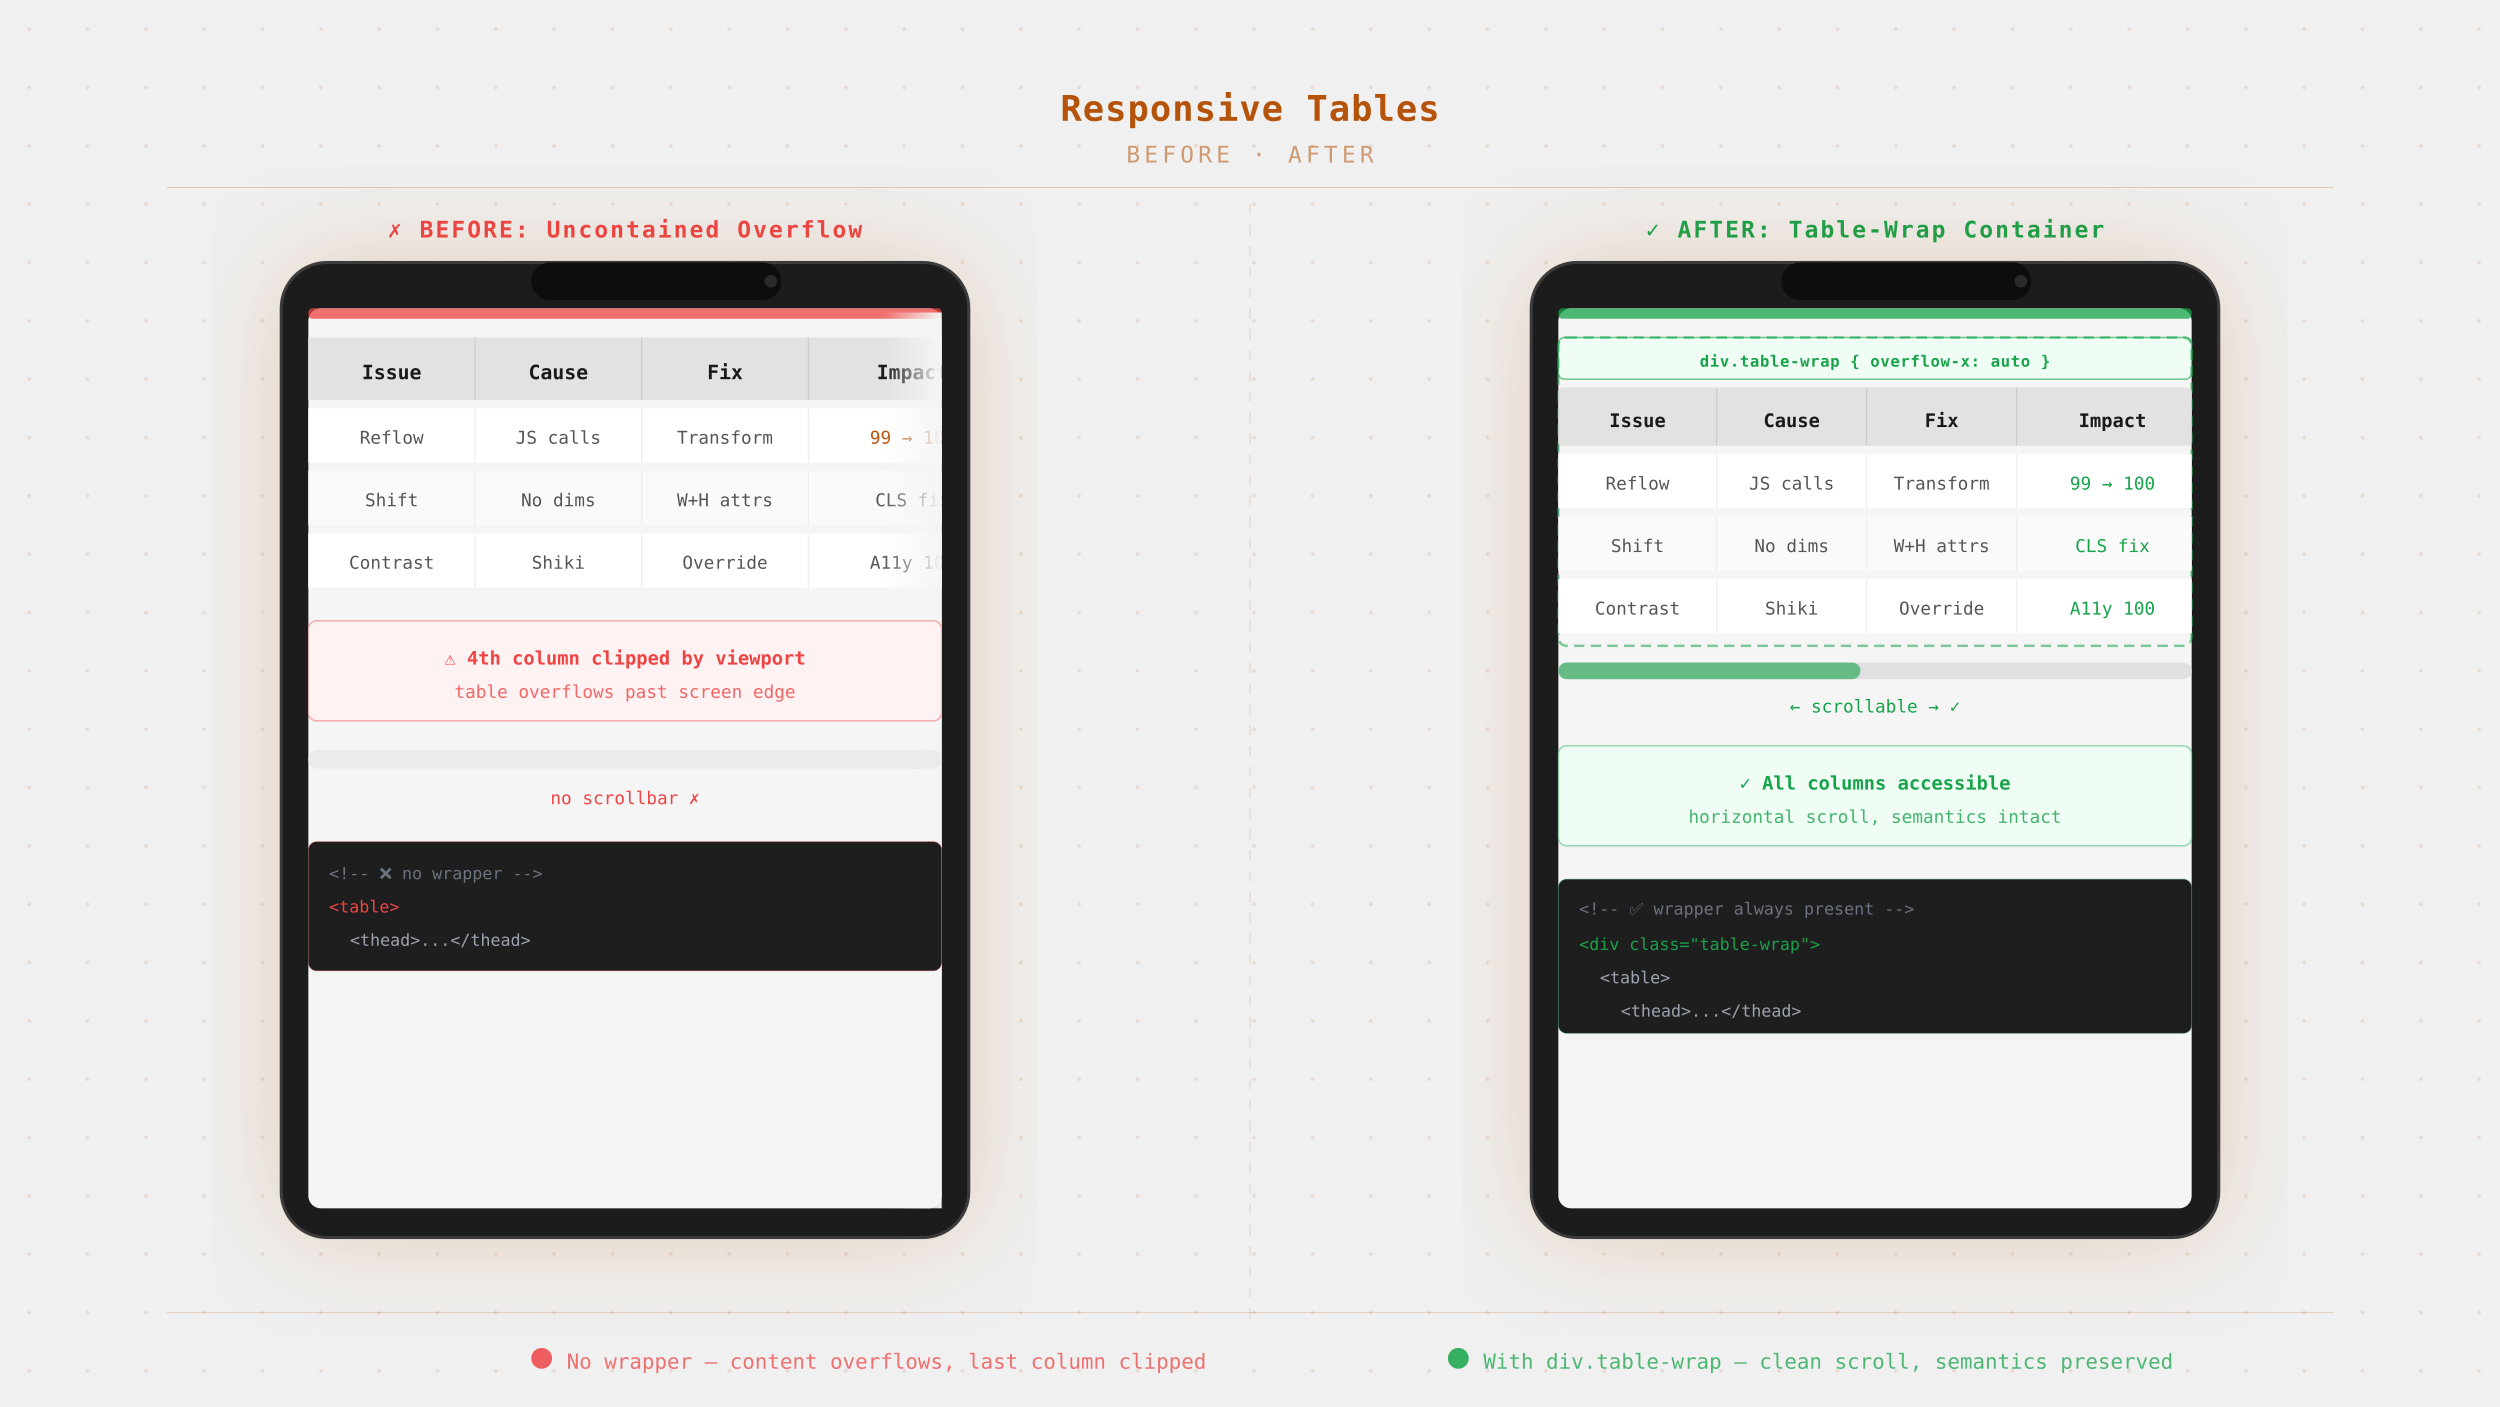
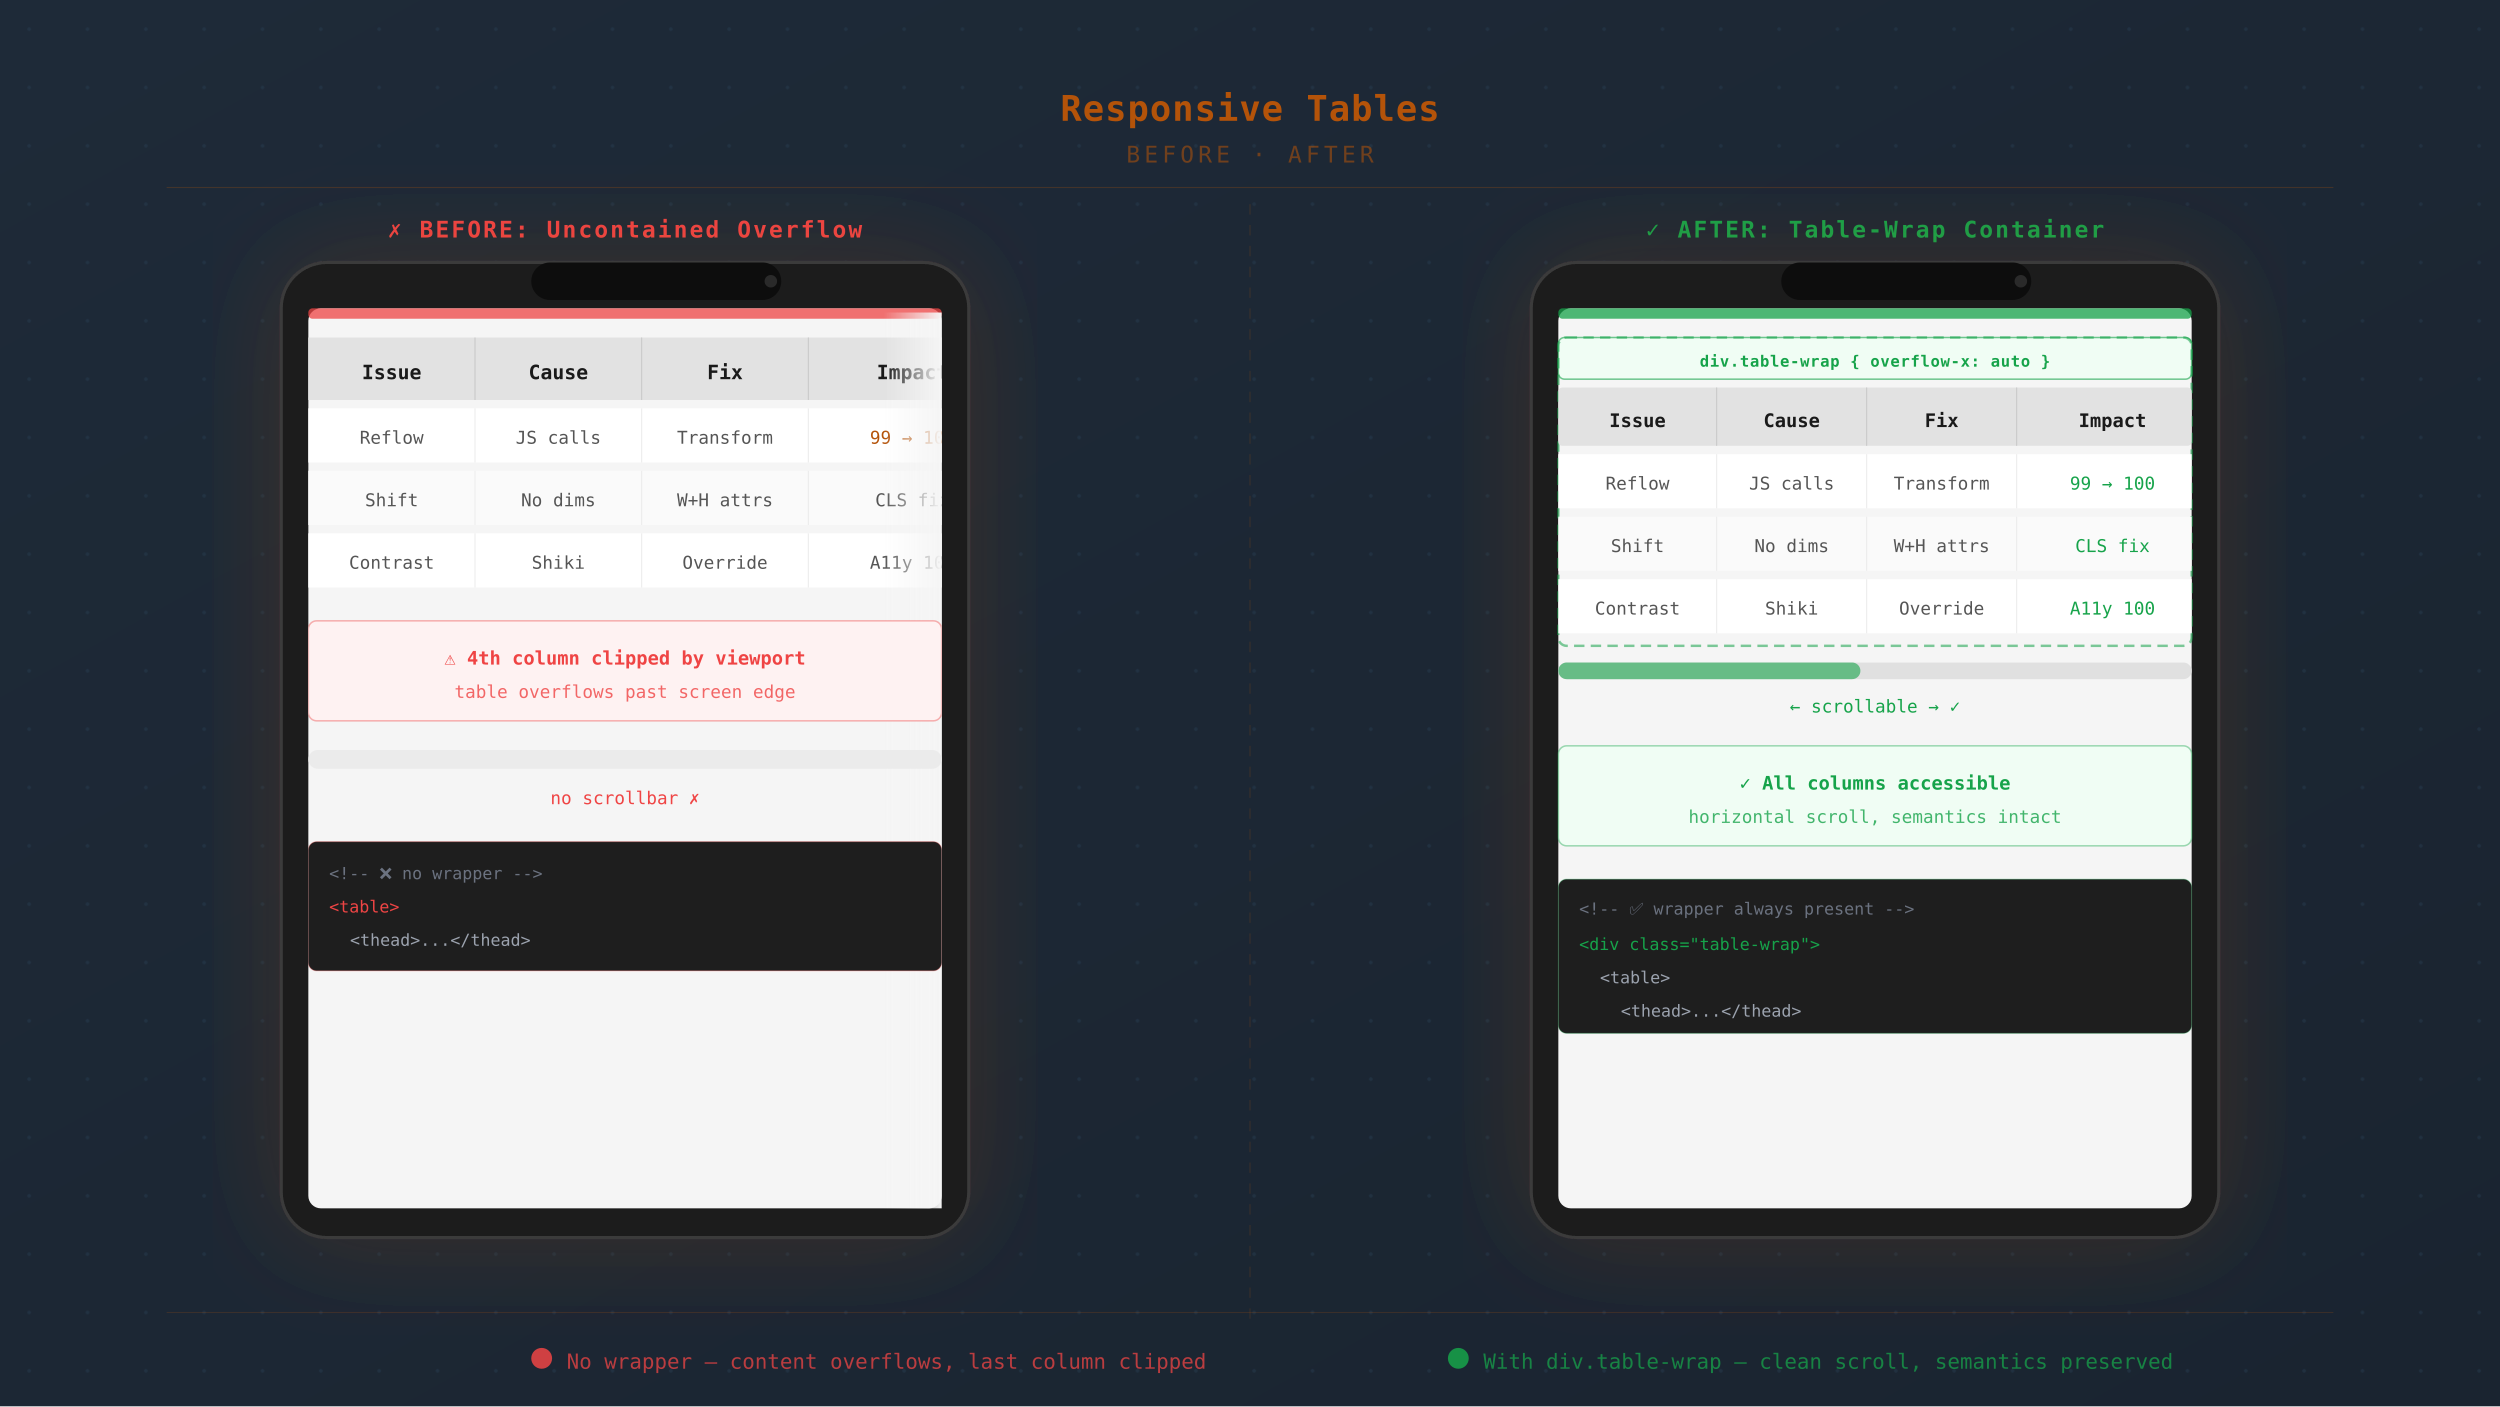
<svg xmlns="http://www.w3.org/2000/svg" width="1200" height="675" viewBox="0 0 1200 675" fill="none">
  <defs>
+     <linearGradient id="bg" x1="0%" y1="0%" x2="100%" y2="100%">
+       <stop offset="0%" stop-color="#1E2A38" />
+       <stop offset="100%" stop-color="#1A2430" />
+     </linearGradient>
    <filter id="cardShadow" x="-8%" y="-8%" width="116%" height="116%">
      <feDropShadow dx="0" dy="2" stdDeviation="6" flood-color="#000000" flood-opacity="0.18" />
      <feDropShadow dx="0" dy="0" stdDeviation="20" flood-color="#B45309" flood-opacity="0.22" />
    </filter>
    <filter id="phoneShadow" x="-10%" y="-10%" width="120%" height="120%">
      <feDropShadow dx="0" dy="4" stdDeviation="10" flood-color="#000000" flood-opacity="0.30" />
      <feDropShadow dx="0" dy="0" stdDeviation="26" flood-color="#B45309" flood-opacity="0.22" />
    </filter>
    <pattern id="dotgrid" x="0" y="0" width="28" height="28" patternUnits="userSpaceOnUse">
-       <circle cx="14" cy="14" r="0.9" fill="#B45309" opacity="0.14" />
+       <circle cx="14" cy="14" r="0.9" fill="#2A4055" opacity="0.4" />
    </pattern>
    <linearGradient id="fadeRight" x1="0%" y1="0%" x2="100%" y2="0%">
      <stop offset="55%" stop-color="#f5f5f5" stop-opacity="0" />
      <stop offset="100%" stop-color="#f5f5f5" stop-opacity="1" />
    </linearGradient>
    <clipPath id="leftScreenClip">
      <rect x="148" y="136" width="304" height="432" />
    </clipPath>
  </defs>
+   <rect width="1200" height="675" fill="url(#bg)" />
  <rect width="1200" height="675" fill="url(#dotgrid)" />
  <g transform="translate(0,14)">
    <text x="600" y="44" text-anchor="middle" font-family="ui-monospace,monospace" font-size="17" font-weight="700" fill="#B45309" letter-spacing="0.5">Responsive Tables</text>
    <text x="600" y="64" text-anchor="middle" font-family="ui-monospace,monospace" font-size="11" fill="#B45309" opacity="0.55" letter-spacing="2">BEFORE  ·  AFTER</text>
    <line x1="80" y1="76" x2="1120" y2="76" stroke="#B45309" stroke-width="0.5" opacity="0.25" />
    <line x1="600" y1="84" x2="600" y2="620" stroke="#B45309" stroke-width="0.5" opacity="0.2" stroke-dasharray="5 5" />
    <text x="300" y="100" text-anchor="middle" font-family="ui-monospace,monospace" font-size="11" font-weight="600" fill="#EF4444" letter-spacing="1">✗  BEFORE: Uncontained Overflow</text>
    <rect x="135" y="112" width="330" height="468" rx="22" fill="#1a1a1a" stroke="#3a3a3a" stroke-width="1.5" filter="url(#phoneShadow)" />
    <rect x="148" y="134" width="304" height="432" rx="6" fill="#f5f5f5" />
    <rect x="148" y="134" width="304" height="5" rx="2" fill="#EF4444" opacity="0.75" />
    <rect x="255" y="112" width="120" height="18" rx="9" fill="#0d0d0d" />
    <circle cx="370" cy="121" r="3" fill="#2a2a2a" />
    <g clip-path="url(#leftScreenClip)">
      <rect x="148" y="148" width="390" height="30" fill="#e2e2e2" />
      <line x1="228" y1="148" x2="228" y2="178" stroke="#c8c8c8" stroke-width="0.5" />
      <line x1="308" y1="148" x2="308" y2="178" stroke="#c8c8c8" stroke-width="0.5" />
      <line x1="388" y1="148" x2="388" y2="178" stroke="#c8c8c8" stroke-width="0.5" />
      <text x="188" y="168" text-anchor="middle" font-family="ui-monospace,monospace" font-size="9.5" fill="#1a1a1a" font-weight="600">Issue</text>
      <text x="268" y="168" text-anchor="middle" font-family="ui-monospace,monospace" font-size="9.5" fill="#1a1a1a" font-weight="600">Cause</text>
      <text x="348" y="168" text-anchor="middle" font-family="ui-monospace,monospace" font-size="9.5" fill="#1a1a1a" font-weight="600">Fix</text>
      <text x="438" y="168" text-anchor="middle" font-family="ui-monospace,monospace" font-size="9.5" fill="#1a1a1a" font-weight="600">Impact</text>
      <rect x="148" y="182" width="390" height="26" fill="#ffffff" />
      <line x1="228" y1="182" x2="228" y2="208" stroke="#ebebeb" stroke-width="0.5" />
      <line x1="308" y1="182" x2="308" y2="208" stroke="#ebebeb" stroke-width="0.5" />
      <line x1="388" y1="182" x2="388" y2="208" stroke="#ebebeb" stroke-width="0.5" />
      <text x="188" y="199" text-anchor="middle" font-family="ui-monospace,monospace" font-size="8.5" fill="#555">Reflow</text>
      <text x="268" y="199" text-anchor="middle" font-family="ui-monospace,monospace" font-size="8.5" fill="#555">JS calls</text>
      <text x="348" y="199" text-anchor="middle" font-family="ui-monospace,monospace" font-size="8.5" fill="#555">Transform</text>
      <text x="438" y="199" text-anchor="middle" font-family="ui-monospace,monospace" font-size="8.5" fill="#B45309">99 → 100</text>
      <rect x="148" y="212" width="390" height="26" fill="#fafafa" />
      <line x1="228" y1="212" x2="228" y2="238" stroke="#ebebeb" stroke-width="0.5" />
      <line x1="308" y1="212" x2="308" y2="238" stroke="#ebebeb" stroke-width="0.5" />
      <line x1="388" y1="212" x2="388" y2="238" stroke="#ebebeb" stroke-width="0.5" />
      <text x="188" y="229" text-anchor="middle" font-family="ui-monospace,monospace" font-size="8.5" fill="#555">Shift</text>
      <text x="268" y="229" text-anchor="middle" font-family="ui-monospace,monospace" font-size="8.5" fill="#555">No dims</text>
      <text x="348" y="229" text-anchor="middle" font-family="ui-monospace,monospace" font-size="8.5" fill="#555">W+H attrs</text>
      <text x="438" y="229" text-anchor="middle" font-family="ui-monospace,monospace" font-size="8.5" fill="#555">CLS fix</text>
      <rect x="148" y="242" width="390" height="26" fill="#ffffff" />
      <line x1="228" y1="242" x2="228" y2="268" stroke="#ebebeb" stroke-width="0.5" />
      <line x1="308" y1="242" x2="308" y2="268" stroke="#ebebeb" stroke-width="0.5" />
      <line x1="388" y1="242" x2="388" y2="268" stroke="#ebebeb" stroke-width="0.5" />
      <text x="188" y="259" text-anchor="middle" font-family="ui-monospace,monospace" font-size="8.5" fill="#555">Contrast</text>
      <text x="268" y="259" text-anchor="middle" font-family="ui-monospace,monospace" font-size="8.5" fill="#555">Shiki</text>
      <text x="348" y="259" text-anchor="middle" font-family="ui-monospace,monospace" font-size="8.5" fill="#555">Override</text>
      <text x="438" y="259" text-anchor="middle" font-family="ui-monospace,monospace" font-size="8.5" fill="#555">A11y 100</text>
      <rect x="390" y="134" width="62" height="432" fill="url(#fadeRight)" />
      <rect x="148" y="284" width="304" height="48" rx="4" fill="#FEF2F2" stroke="#EF4444" stroke-width="0.75" stroke-opacity="0.4" />
      <text x="300" y="305" text-anchor="middle" font-family="ui-monospace,monospace" font-size="9" fill="#EF4444" font-weight="600">⚠  4th column clipped by viewport</text>
      <text x="300" y="321" text-anchor="middle" font-family="ui-monospace,monospace" font-size="8.5" fill="#EF4444" opacity="0.8">table overflows past screen edge</text>
      <rect x="148" y="346" width="304" height="9" rx="4.5" fill="#ebebeb" />
      <text x="300" y="372" text-anchor="middle" font-family="ui-monospace,monospace" font-size="8.5" fill="#EF4444">no scrollbar  ✗</text>
      <rect x="148" y="390" width="304" height="62" rx="4" fill="#1e1e1e" stroke="#EF4444" stroke-width="0.5" stroke-opacity="0.3" />
      <text x="158" y="408" font-family="ui-monospace,monospace" font-size="8" fill="#6b7280">&lt;!-- ❌ no wrapper --&gt;</text>
      <text x="158" y="424" font-family="ui-monospace,monospace" font-size="8" fill="#EF4444">&lt;table&gt;</text>
      <text x="168" y="440" font-family="ui-monospace,monospace" font-size="8" fill="#9ca3af">  &lt;thead&gt;...&lt;/thead&gt;</text>
    </g>
    <text x="900" y="100" text-anchor="middle" font-family="ui-monospace,monospace" font-size="11" font-weight="600" fill="#16A34A" letter-spacing="1">✓  AFTER: Table-Wrap Container</text>
    <rect x="735" y="112" width="330" height="468" rx="22" fill="#1a1a1a" stroke="#3a3a3a" stroke-width="1.5" filter="url(#phoneShadow)" />
    <rect x="748" y="134" width="304" height="432" rx="6" fill="#f5f5f5" />
    <rect x="748" y="134" width="304" height="5" rx="2" fill="#16A34A" opacity="0.75" />
    <rect x="855" y="112" width="120" height="18" rx="9" fill="#0d0d0d" />
    <circle cx="970" cy="121" r="3" fill="#2a2a2a" />
    <rect x="748" y="148" width="304" height="20" rx="3" fill="#f0fdf4" stroke="#16A34A" stroke-width="0.75" stroke-opacity="0.6" />
    <text x="900" y="162" text-anchor="middle" font-family="ui-monospace,monospace" font-size="7.5" fill="#16A34A" font-weight="600" letter-spacing="0.3">div.table-wrap  {  overflow-x: auto  }</text>
    <rect x="748" y="148" width="304" height="148" rx="4" fill="none" stroke="#16A34A" stroke-width="1.2" stroke-dasharray="5 3" opacity="0.55" />
    <rect x="748" y="172" width="304" height="28" fill="#e2e2e2" rx="2" />
    <line x1="824" y1="172" x2="824" y2="200" stroke="#c8c8c8" stroke-width="0.5" />
    <line x1="896" y1="172" x2="896" y2="200" stroke="#c8c8c8" stroke-width="0.5" />
    <line x1="968" y1="172" x2="968" y2="200" stroke="#c8c8c8" stroke-width="0.5" />
    <text x="786" y="191" text-anchor="middle" font-family="ui-monospace,monospace" font-size="9" fill="#1a1a1a" font-weight="600">Issue</text>
    <text x="860" y="191" text-anchor="middle" font-family="ui-monospace,monospace" font-size="9" fill="#1a1a1a" font-weight="600">Cause</text>
    <text x="932" y="191" text-anchor="middle" font-family="ui-monospace,monospace" font-size="9" fill="#1a1a1a" font-weight="600">Fix</text>
    <text x="1014" y="191" text-anchor="middle" font-family="ui-monospace,monospace" font-size="9" fill="#1a1a1a" font-weight="600">Impact</text>
    <rect x="748" y="204" width="304" height="26" fill="#ffffff" />
    <line x1="824" y1="204" x2="824" y2="230" stroke="#ebebeb" stroke-width="0.5" />
    <line x1="896" y1="204" x2="896" y2="230" stroke="#ebebeb" stroke-width="0.5" />
    <line x1="968" y1="204" x2="968" y2="230" stroke="#ebebeb" stroke-width="0.5" />
    <text x="786" y="221" text-anchor="middle" font-family="ui-monospace,monospace" font-size="8.5" fill="#555">Reflow</text>
    <text x="860" y="221" text-anchor="middle" font-family="ui-monospace,monospace" font-size="8.5" fill="#555">JS calls</text>
    <text x="932" y="221" text-anchor="middle" font-family="ui-monospace,monospace" font-size="8.5" fill="#555">Transform</text>
    <text x="1014" y="221" text-anchor="middle" font-family="ui-monospace,monospace" font-size="8.5" fill="#16A34A">99 → 100</text>
    <rect x="748" y="234" width="304" height="26" fill="#fafafa" />
    <line x1="824" y1="234" x2="824" y2="260" stroke="#ebebeb" stroke-width="0.5" />
    <line x1="896" y1="234" x2="896" y2="260" stroke="#ebebeb" stroke-width="0.5" />
    <line x1="968" y1="234" x2="968" y2="260" stroke="#ebebeb" stroke-width="0.5" />
    <text x="786" y="251" text-anchor="middle" font-family="ui-monospace,monospace" font-size="8.5" fill="#555">Shift</text>
    <text x="860" y="251" text-anchor="middle" font-family="ui-monospace,monospace" font-size="8.5" fill="#555">No dims</text>
    <text x="932" y="251" text-anchor="middle" font-family="ui-monospace,monospace" font-size="8.5" fill="#555">W+H attrs</text>
    <text x="1014" y="251" text-anchor="middle" font-family="ui-monospace,monospace" font-size="8.5" fill="#16A34A">CLS fix</text>
    <rect x="748" y="264" width="304" height="26" fill="#ffffff" />
    <line x1="824" y1="264" x2="824" y2="290" stroke="#ebebeb" stroke-width="0.5" />
    <line x1="896" y1="264" x2="896" y2="290" stroke="#ebebeb" stroke-width="0.5" />
    <line x1="968" y1="264" x2="968" y2="290" stroke="#ebebeb" stroke-width="0.5" />
    <text x="786" y="281" text-anchor="middle" font-family="ui-monospace,monospace" font-size="8.5" fill="#555">Contrast</text>
    <text x="860" y="281" text-anchor="middle" font-family="ui-monospace,monospace" font-size="8.5" fill="#555">Shiki</text>
    <text x="932" y="281" text-anchor="middle" font-family="ui-monospace,monospace" font-size="8.5" fill="#555">Override</text>
    <text x="1014" y="281" text-anchor="middle" font-family="ui-monospace,monospace" font-size="8.5" fill="#16A34A">A11y 100</text>
    <rect x="748" y="304" width="304" height="8" rx="4" fill="#e0e0e0" />
    <rect x="748" y="304" width="145" height="8" rx="4" fill="#16A34A" opacity="0.6" />
    <text x="900" y="328" text-anchor="middle" font-family="ui-monospace,monospace" font-size="8.5" fill="#16A34A">← scrollable →  ✓</text>
    <rect x="748" y="344" width="304" height="48" rx="4" fill="#F0FDF4" stroke="#16A34A" stroke-width="0.75" stroke-opacity="0.4" />
    <text x="900" y="365" text-anchor="middle" font-family="ui-monospace,monospace" font-size="9" fill="#16A34A" font-weight="600">✓  All columns accessible</text>
    <text x="900" y="381" text-anchor="middle" font-family="ui-monospace,monospace" font-size="8.5" fill="#16A34A" opacity="0.8">horizontal scroll, semantics intact</text>
    <rect x="748" y="408" width="304" height="74" rx="4" fill="#1e1e1e" stroke="#16A34A" stroke-width="0.5" stroke-opacity="0.3" />
    <text x="758" y="425" font-family="ui-monospace,monospace" font-size="8" fill="#6b7280">&lt;!-- ✅ wrapper always present --&gt;</text>
    <text x="758" y="442" font-family="ui-monospace,monospace" font-size="8" fill="#16A34A">&lt;div class="table-wrap"&gt;</text>
    <text x="768" y="458" font-family="ui-monospace,monospace" font-size="8" fill="#9ca3af">  &lt;table&gt;</text>
    <text x="778" y="474" font-family="ui-monospace,monospace" font-size="8" fill="#9ca3af">    &lt;thead&gt;...&lt;/thead&gt;</text>
    <line x1="80" y1="616" x2="1120" y2="616" stroke="#B45309" stroke-width="0.5" opacity="0.2" />
    <circle cx="260" cy="638" r="5" fill="#EF4444" opacity="0.85" />
    <text x="272" y="643" font-family="ui-monospace,monospace" font-size="10" fill="#EF4444" opacity="0.75">No wrapper — content overflows, last column clipped</text>
    <circle cx="700" cy="638" r="5" fill="#16A34A" opacity="0.85" />
    <text x="712" y="643" font-family="ui-monospace,monospace" font-size="10" fill="#16A34A" opacity="0.75">With div.table-wrap — clean scroll, semantics preserved</text>
  </g>
</svg>
